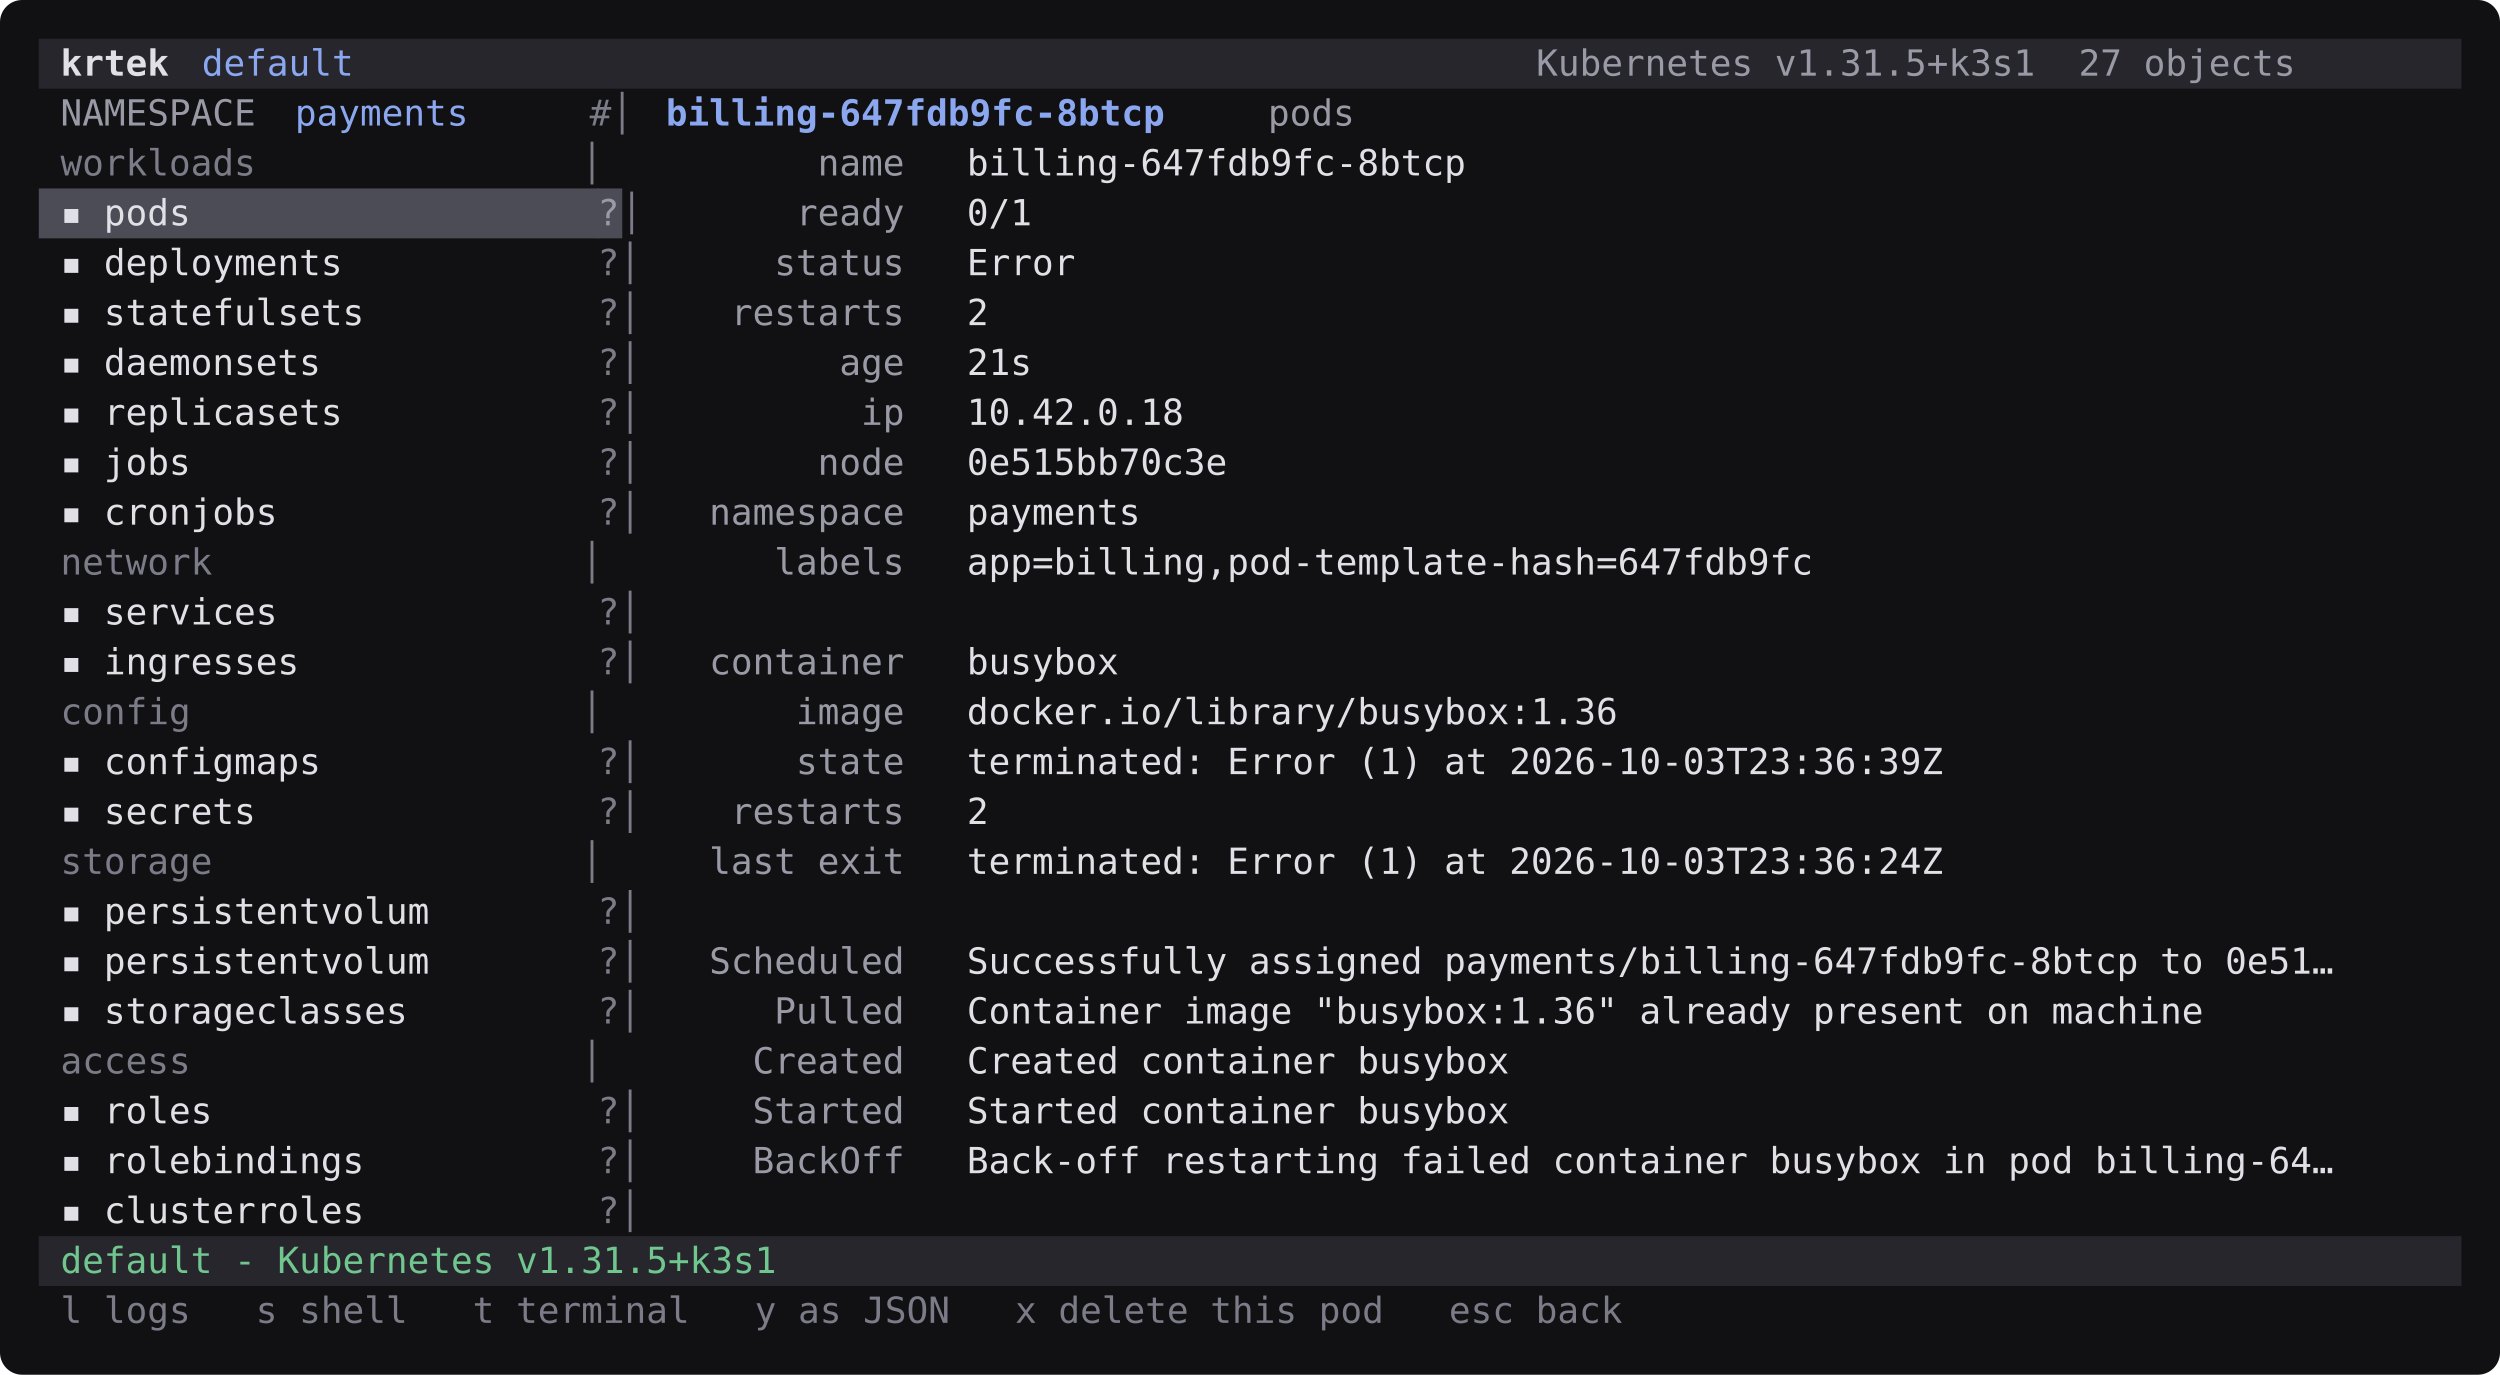
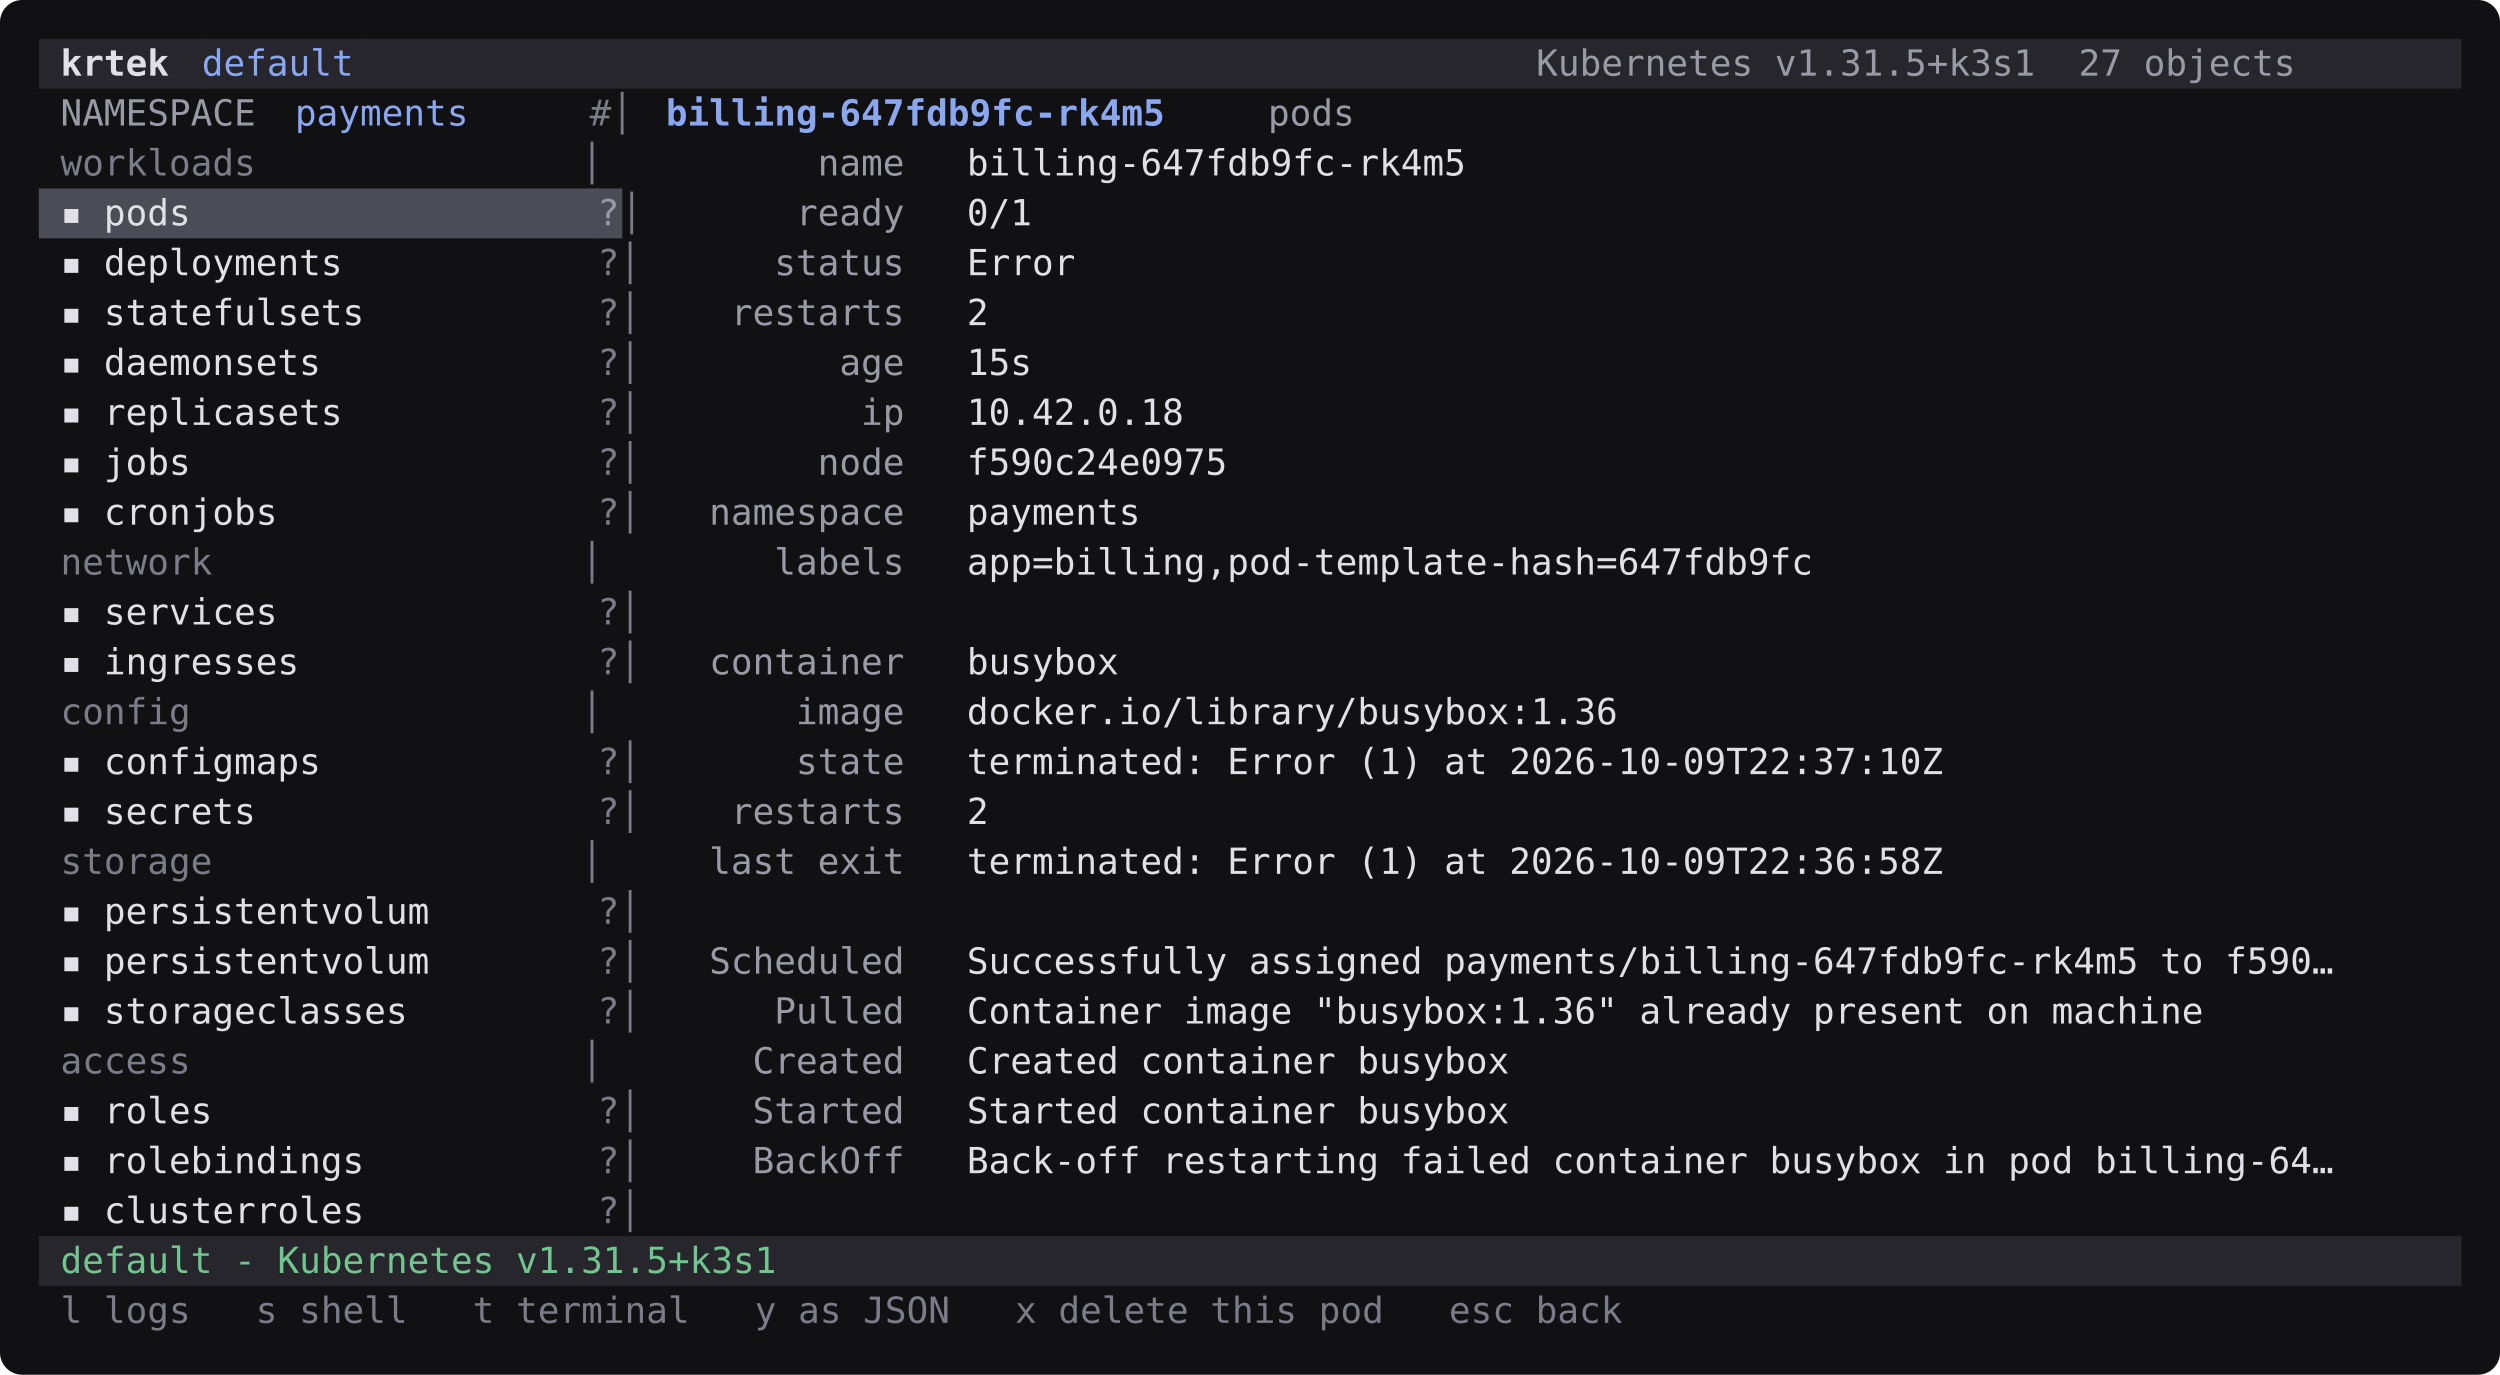
<svg xmlns="http://www.w3.org/2000/svg" width="902" height="496" viewBox="0 0 902 496" font-family="ui-monospace, SFMono-Regular, Menlo, Consolas, monospace" font-size="13.0">
  <rect width="100%" height="100%" rx="8" fill="#111114" />
  <rect x="14.0" y="14.0" width="59.3" height="18.0" fill="#26262c" />
  <rect x="72.8" y="14.0" width="59.3" height="18.0" fill="#26262c" />
  <rect x="131.6" y="14.0" width="756.5" height="18.0" fill="#26262c" />
  <rect x="14.0" y="68.0" width="202.1" height="18.0" fill="#4c4c56" />
  <rect x="215.6" y="68.0" width="8.9" height="18.0" fill="#4c4c56" />
  <rect x="14.0" y="446.0" width="286.1" height="18.0" fill="#26262c" />
  <rect x="299.6" y="446.0" width="588.5" height="18.0" fill="#26262c" />
  <text x="14.0" y="27.3" fill="#e0e0e6" font-weight="600" xml:space="preserve" textLength="58.8" lengthAdjust="spacing"> krtek </text>
  <text x="72.8" y="27.3" fill="#8aa7f0" xml:space="preserve" textLength="58.8" lengthAdjust="spacing">default</text>
  <text x="131.6" y="27.3" fill="#9a9aa6" xml:space="preserve" textLength="756.0" lengthAdjust="spacing">                                                      Kubernetes v1.31.5+k3s1  27 objects </text>
  <text x="14.0" y="45.3" fill="#9a9aa6" xml:space="preserve" textLength="92.4" lengthAdjust="spacing"> NAMESPACE </text>
  <text x="106.4" y="45.3" fill="#8aa7f0" xml:space="preserve" textLength="67.2" lengthAdjust="spacing">payments</text>
  <text x="173.6" y="45.3" fill="#7c7c88" xml:space="preserve" textLength="58.8" lengthAdjust="spacing">     #│</text>
-   <text x="232.4" y="45.3" fill="#8aa7f0" font-weight="600" xml:space="preserve" textLength="201.6" lengthAdjust="spacing"> billing-647fdb9fc-8btcp</text>
+   <text x="232.4" y="45.3" fill="#8aa7f0" font-weight="600" xml:space="preserve" textLength="201.6" lengthAdjust="spacing"> billing-647fdb9fc-rk4m5</text>
  <text x="434.0" y="45.3" fill="#9a9aa6" xml:space="preserve" textLength="453.6" lengthAdjust="spacing">   pods                                               </text>
  <text x="14.0" y="63.3" fill="#7c7c88" xml:space="preserve" textLength="218.4" lengthAdjust="spacing"> workloads               │</text>
  <text x="232.4" y="63.3" fill="#9a9aa6" xml:space="preserve" textLength="100.8" lengthAdjust="spacing">        name</text>
-   <text x="333.2" y="63.3" fill="#e0e0e6" xml:space="preserve" textLength="210.0" lengthAdjust="spacing">  billing-647fdb9fc-8btcp</text>
+   <text x="333.2" y="63.3" fill="#e0e0e6" xml:space="preserve" textLength="210.0" lengthAdjust="spacing">  billing-647fdb9fc-rk4m5</text>
  <text x="14.0" y="81.3" fill="#e0e0e6" xml:space="preserve" textLength="201.6" lengthAdjust="spacing"> ▪ pods                 </text>
  <text x="215.6" y="81.3" fill="#9a9aa6" xml:space="preserve" textLength="8.4" lengthAdjust="spacing">?</text>
  <text x="224.0" y="81.3" fill="#7c7c88" xml:space="preserve" textLength="8.4" lengthAdjust="spacing">│</text>
  <text x="232.4" y="81.3" fill="#9a9aa6" xml:space="preserve" textLength="100.8" lengthAdjust="spacing">       ready</text>
  <text x="333.2" y="81.3" fill="#e0e0e6" xml:space="preserve" textLength="554.4" lengthAdjust="spacing">  0/1                                                             </text>
  <text x="14.0" y="99.3" fill="#e0e0e6" xml:space="preserve" textLength="201.6" lengthAdjust="spacing"> ▪ deployments          </text>
  <text x="215.6" y="99.3" fill="#7c7c88" xml:space="preserve" textLength="16.8" lengthAdjust="spacing">?│</text>
  <text x="232.4" y="99.3" fill="#9a9aa6" xml:space="preserve" textLength="100.8" lengthAdjust="spacing">      status</text>
  <text x="333.2" y="99.3" fill="#e0e0e6" xml:space="preserve" textLength="554.4" lengthAdjust="spacing">  Error                                                           </text>
  <text x="14.0" y="117.3" fill="#e0e0e6" xml:space="preserve" textLength="201.6" lengthAdjust="spacing"> ▪ statefulsets         </text>
  <text x="215.6" y="117.3" fill="#7c7c88" xml:space="preserve" textLength="16.8" lengthAdjust="spacing">?│</text>
  <text x="232.4" y="117.3" fill="#9a9aa6" xml:space="preserve" textLength="100.8" lengthAdjust="spacing">    restarts</text>
  <text x="333.2" y="117.3" fill="#e0e0e6" xml:space="preserve" textLength="554.4" lengthAdjust="spacing">  2                                                               </text>
  <text x="14.0" y="135.3" fill="#e0e0e6" xml:space="preserve" textLength="201.6" lengthAdjust="spacing"> ▪ daemonsets           </text>
  <text x="215.6" y="135.3" fill="#7c7c88" xml:space="preserve" textLength="16.8" lengthAdjust="spacing">?│</text>
  <text x="232.4" y="135.3" fill="#9a9aa6" xml:space="preserve" textLength="100.8" lengthAdjust="spacing">         age</text>
-   <text x="333.2" y="135.3" fill="#e0e0e6" xml:space="preserve" textLength="554.4" lengthAdjust="spacing">  21s                                                             </text>
+   <text x="333.2" y="135.3" fill="#e0e0e6" xml:space="preserve" textLength="554.4" lengthAdjust="spacing">  15s                                                             </text>
  <text x="14.0" y="153.3" fill="#e0e0e6" xml:space="preserve" textLength="201.6" lengthAdjust="spacing"> ▪ replicasets          </text>
  <text x="215.6" y="153.3" fill="#7c7c88" xml:space="preserve" textLength="16.8" lengthAdjust="spacing">?│</text>
  <text x="232.4" y="153.3" fill="#9a9aa6" xml:space="preserve" textLength="100.8" lengthAdjust="spacing">          ip</text>
  <text x="333.2" y="153.3" fill="#e0e0e6" xml:space="preserve" textLength="554.4" lengthAdjust="spacing">  10.42.0.18                                                      </text>
  <text x="14.0" y="171.3" fill="#e0e0e6" xml:space="preserve" textLength="201.6" lengthAdjust="spacing"> ▪ jobs                 </text>
  <text x="215.6" y="171.3" fill="#7c7c88" xml:space="preserve" textLength="16.8" lengthAdjust="spacing">?│</text>
  <text x="232.4" y="171.3" fill="#9a9aa6" xml:space="preserve" textLength="100.8" lengthAdjust="spacing">        node</text>
-   <text x="333.2" y="171.3" fill="#e0e0e6" xml:space="preserve" textLength="554.4" lengthAdjust="spacing">  0e515bb70c3e                                                    </text>
+   <text x="333.2" y="171.3" fill="#e0e0e6" xml:space="preserve" textLength="554.4" lengthAdjust="spacing">  f590c24e0975                                                    </text>
  <text x="14.0" y="189.3" fill="#e0e0e6" xml:space="preserve" textLength="201.6" lengthAdjust="spacing"> ▪ cronjobs             </text>
  <text x="215.6" y="189.3" fill="#7c7c88" xml:space="preserve" textLength="16.8" lengthAdjust="spacing">?│</text>
  <text x="232.4" y="189.3" fill="#9a9aa6" xml:space="preserve" textLength="100.8" lengthAdjust="spacing">   namespace</text>
  <text x="333.2" y="189.3" fill="#e0e0e6" xml:space="preserve" textLength="554.4" lengthAdjust="spacing">  payments                                                        </text>
  <text x="14.0" y="207.3" fill="#7c7c88" xml:space="preserve" textLength="218.4" lengthAdjust="spacing"> network                 │</text>
  <text x="232.4" y="207.3" fill="#9a9aa6" xml:space="preserve" textLength="100.8" lengthAdjust="spacing">      labels</text>
  <text x="333.2" y="207.3" fill="#e0e0e6" xml:space="preserve" textLength="554.4" lengthAdjust="spacing">  app=billing,pod-template-hash=647fdb9fc                         </text>
  <text x="14.0" y="225.3" fill="#e0e0e6" xml:space="preserve" textLength="201.6" lengthAdjust="spacing"> ▪ services             </text>
  <text x="215.6" y="225.3" fill="#7c7c88" xml:space="preserve" textLength="16.8" lengthAdjust="spacing">?│</text>
  <text x="14.0" y="243.3" fill="#e0e0e6" xml:space="preserve" textLength="201.6" lengthAdjust="spacing"> ▪ ingresses            </text>
  <text x="215.6" y="243.3" fill="#7c7c88" xml:space="preserve" textLength="16.8" lengthAdjust="spacing">?│</text>
  <text x="232.4" y="243.3" fill="#9a9aa6" xml:space="preserve" textLength="100.8" lengthAdjust="spacing">   container</text>
  <text x="333.2" y="243.3" fill="#e0e0e6" xml:space="preserve" textLength="554.4" lengthAdjust="spacing">  busybox                                                         </text>
  <text x="14.0" y="261.3" fill="#7c7c88" xml:space="preserve" textLength="218.4" lengthAdjust="spacing"> config                  │</text>
  <text x="232.4" y="261.3" fill="#9a9aa6" xml:space="preserve" textLength="100.8" lengthAdjust="spacing">       image</text>
  <text x="333.2" y="261.3" fill="#e0e0e6" xml:space="preserve" textLength="554.4" lengthAdjust="spacing">  docker.io/library/busybox:1.36                                  </text>
  <text x="14.0" y="279.3" fill="#e0e0e6" xml:space="preserve" textLength="201.6" lengthAdjust="spacing"> ▪ configmaps           </text>
  <text x="215.6" y="279.3" fill="#7c7c88" xml:space="preserve" textLength="16.8" lengthAdjust="spacing">?│</text>
  <text x="232.4" y="279.3" fill="#9a9aa6" xml:space="preserve" textLength="100.8" lengthAdjust="spacing">       state</text>
-   <text x="333.2" y="279.3" fill="#e0e0e6" xml:space="preserve" textLength="554.4" lengthAdjust="spacing">  terminated: Error (1) at 2026-10-03T23:36:39Z                   </text>
+   <text x="333.2" y="279.3" fill="#e0e0e6" xml:space="preserve" textLength="554.4" lengthAdjust="spacing">  terminated: Error (1) at 2026-10-09T22:37:10Z                   </text>
  <text x="14.0" y="297.3" fill="#e0e0e6" xml:space="preserve" textLength="201.6" lengthAdjust="spacing"> ▪ secrets              </text>
  <text x="215.6" y="297.3" fill="#7c7c88" xml:space="preserve" textLength="16.8" lengthAdjust="spacing">?│</text>
  <text x="232.4" y="297.3" fill="#9a9aa6" xml:space="preserve" textLength="100.8" lengthAdjust="spacing">    restarts</text>
  <text x="333.2" y="297.3" fill="#e0e0e6" xml:space="preserve" textLength="554.4" lengthAdjust="spacing">  2                                                               </text>
  <text x="14.0" y="315.3" fill="#7c7c88" xml:space="preserve" textLength="218.4" lengthAdjust="spacing"> storage                 │</text>
  <text x="232.4" y="315.3" fill="#9a9aa6" xml:space="preserve" textLength="100.8" lengthAdjust="spacing">   last exit</text>
-   <text x="333.2" y="315.3" fill="#e0e0e6" xml:space="preserve" textLength="554.4" lengthAdjust="spacing">  terminated: Error (1) at 2026-10-03T23:36:24Z                   </text>
+   <text x="333.2" y="315.3" fill="#e0e0e6" xml:space="preserve" textLength="554.4" lengthAdjust="spacing">  terminated: Error (1) at 2026-10-09T22:36:58Z                   </text>
  <text x="14.0" y="333.3" fill="#e0e0e6" xml:space="preserve" textLength="201.6" lengthAdjust="spacing"> ▪ persistentvolum      </text>
  <text x="215.6" y="333.3" fill="#7c7c88" xml:space="preserve" textLength="16.8" lengthAdjust="spacing">?│</text>
  <text x="14.0" y="351.3" fill="#e0e0e6" xml:space="preserve" textLength="201.6" lengthAdjust="spacing"> ▪ persistentvolum      </text>
  <text x="215.6" y="351.3" fill="#7c7c88" xml:space="preserve" textLength="16.8" lengthAdjust="spacing">?│</text>
  <text x="232.4" y="351.3" fill="#9a9aa6" xml:space="preserve" textLength="100.8" lengthAdjust="spacing">   Scheduled</text>
-   <text x="333.2" y="351.3" fill="#e0e0e6" xml:space="preserve" textLength="554.4" lengthAdjust="spacing">  Successfully assigned payments/billing-647fdb9fc-8btcp to 0e51… </text>
+   <text x="333.2" y="351.3" fill="#e0e0e6" xml:space="preserve" textLength="554.4" lengthAdjust="spacing">  Successfully assigned payments/billing-647fdb9fc-rk4m5 to f590… </text>
  <text x="14.0" y="369.3" fill="#e0e0e6" xml:space="preserve" textLength="201.6" lengthAdjust="spacing"> ▪ storageclasses       </text>
  <text x="215.6" y="369.3" fill="#7c7c88" xml:space="preserve" textLength="16.8" lengthAdjust="spacing">?│</text>
  <text x="232.4" y="369.3" fill="#9a9aa6" xml:space="preserve" textLength="100.8" lengthAdjust="spacing">      Pulled</text>
  <text x="333.2" y="369.3" fill="#e0e0e6" xml:space="preserve" textLength="554.4" lengthAdjust="spacing">  Container image "busybox:1.36" already present on machine       </text>
  <text x="14.0" y="387.3" fill="#7c7c88" xml:space="preserve" textLength="218.4" lengthAdjust="spacing"> access                  │</text>
  <text x="232.4" y="387.3" fill="#9a9aa6" xml:space="preserve" textLength="100.8" lengthAdjust="spacing">     Created</text>
  <text x="333.2" y="387.3" fill="#e0e0e6" xml:space="preserve" textLength="554.4" lengthAdjust="spacing">  Created container busybox                                       </text>
  <text x="14.0" y="405.3" fill="#e0e0e6" xml:space="preserve" textLength="201.6" lengthAdjust="spacing"> ▪ roles                </text>
  <text x="215.6" y="405.3" fill="#7c7c88" xml:space="preserve" textLength="16.8" lengthAdjust="spacing">?│</text>
  <text x="232.4" y="405.3" fill="#9a9aa6" xml:space="preserve" textLength="100.8" lengthAdjust="spacing">     Started</text>
  <text x="333.2" y="405.3" fill="#e0e0e6" xml:space="preserve" textLength="554.4" lengthAdjust="spacing">  Started container busybox                                       </text>
  <text x="14.0" y="423.3" fill="#e0e0e6" xml:space="preserve" textLength="201.6" lengthAdjust="spacing"> ▪ rolebindings         </text>
  <text x="215.6" y="423.3" fill="#7c7c88" xml:space="preserve" textLength="16.8" lengthAdjust="spacing">?│</text>
  <text x="232.4" y="423.3" fill="#9a9aa6" xml:space="preserve" textLength="100.8" lengthAdjust="spacing">     BackOff</text>
  <text x="333.2" y="423.3" fill="#e0e0e6" xml:space="preserve" textLength="554.4" lengthAdjust="spacing">  Back-off restarting failed container busybox in pod billing-64… </text>
  <text x="14.0" y="441.3" fill="#e0e0e6" xml:space="preserve" textLength="201.6" lengthAdjust="spacing"> ▪ clusterroles         </text>
  <text x="215.6" y="441.3" fill="#7c7c88" xml:space="preserve" textLength="16.8" lengthAdjust="spacing">?│</text>
  <text x="14.0" y="459.3" fill="#71c68f" xml:space="preserve" textLength="285.6" lengthAdjust="spacing"> default - Kubernetes v1.31.5+k3s1</text>
  <text x="14.0" y="477.3" fill="#7c7c88" xml:space="preserve" textLength="873.6" lengthAdjust="spacing"> l logs   s shell   t terminal   y as JSON   x delete this pod   esc back                               </text>
</svg>
